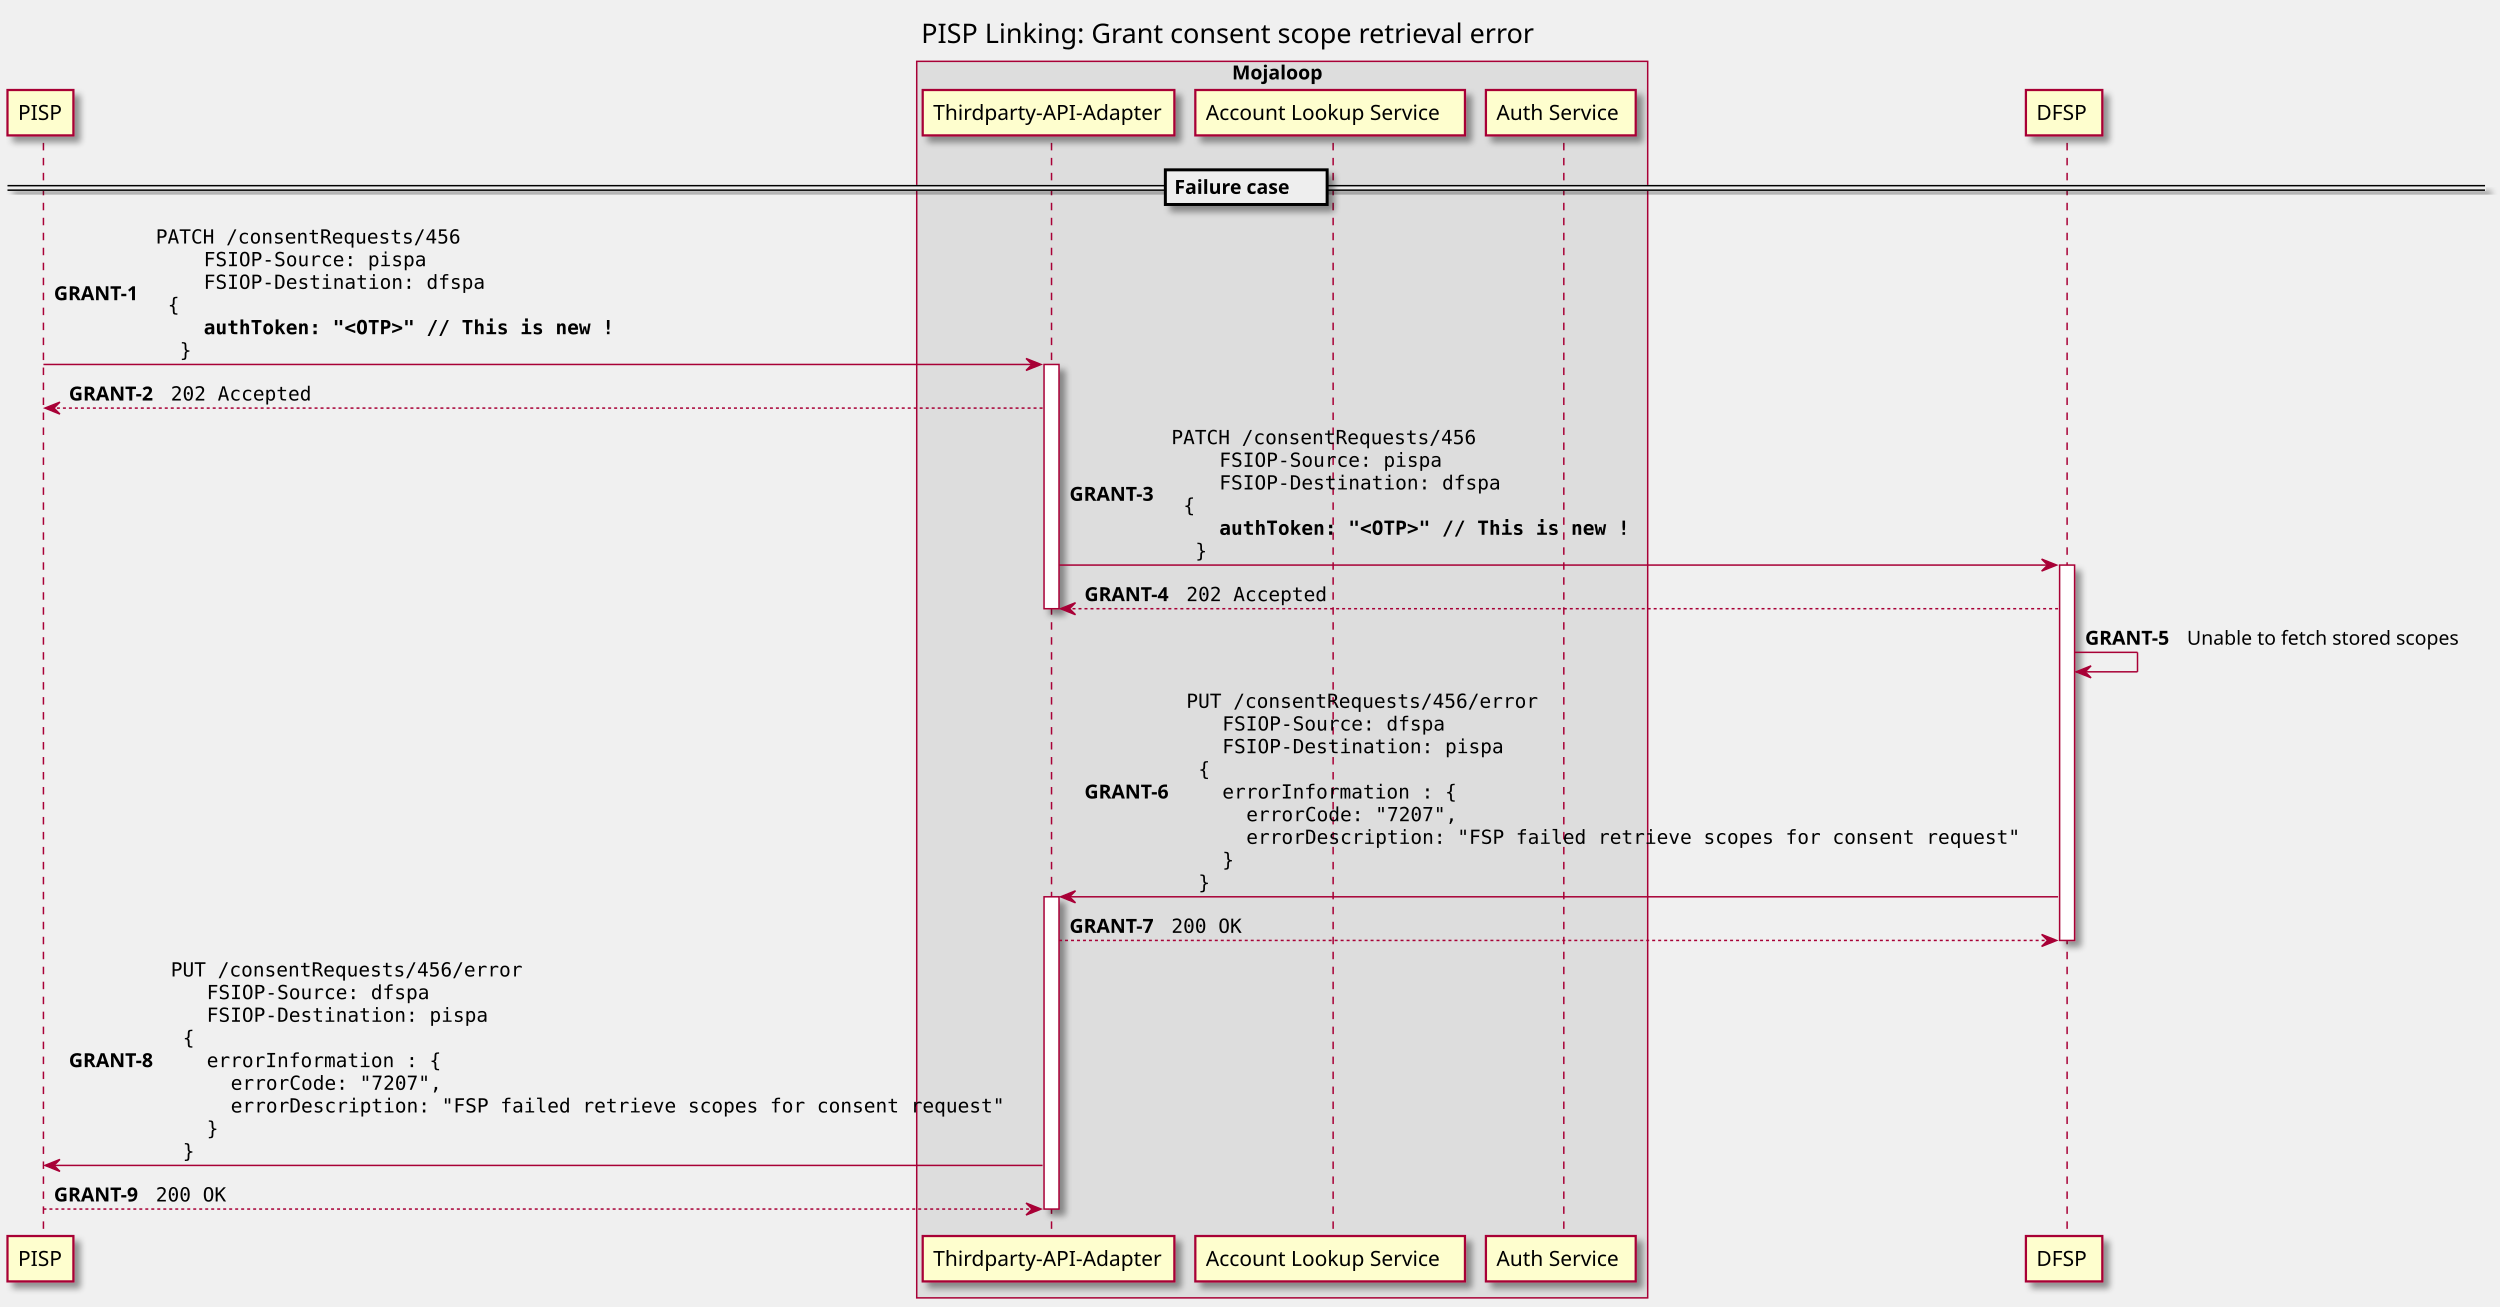
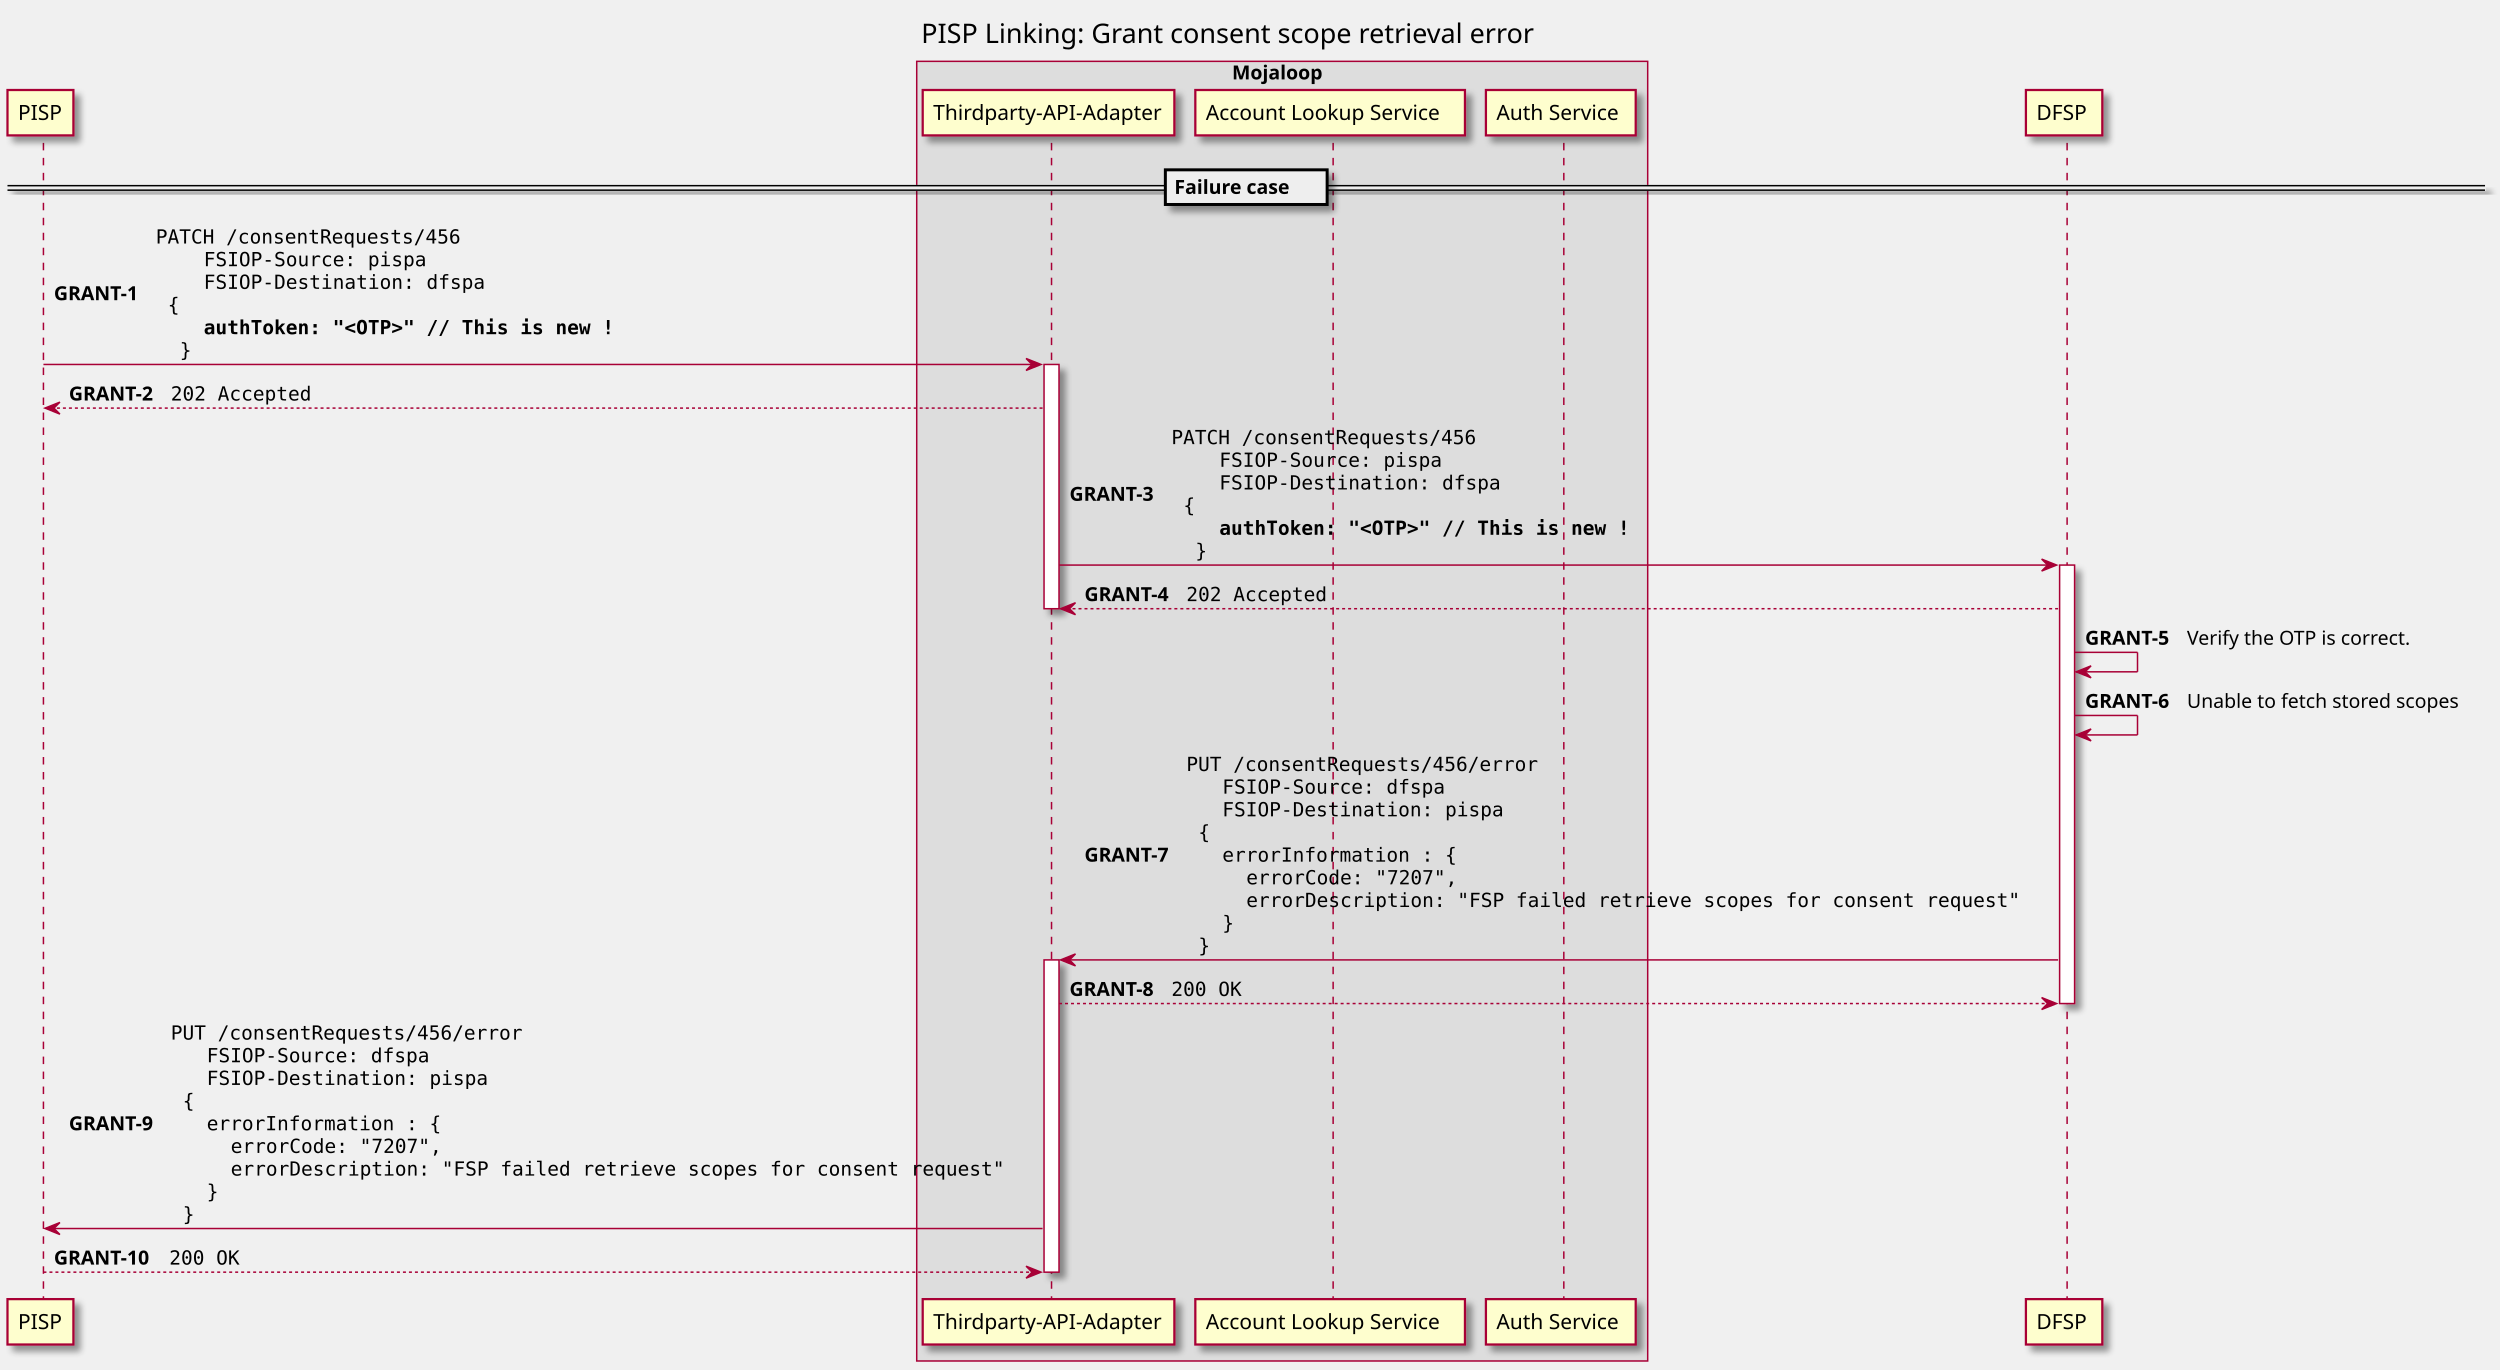
- <svg xmlns="http://www.w3.org/2000/svg" height="872" preserveAspectRatio="none" style="width:1669px;height:872px" width="1669">
+ <svg xmlns="http://www.w3.org/2000/svg" height="914" preserveAspectRatio="none" style="width:1669px;height:914px" width="1669">
  <defs>
    <filter height="300%" id="a" width="300%" x="-1" y="-1">
      <feGaussianBlur result="blurOut" stdDeviation="2" />
      <feColorMatrix in="blurOut" result="blurOut2" values="0 0 0 0 0 0 0 0 0 0 0 0 0 0 0 0 0 0 .4 0" />
      <feOffset dx="4" dy="4" in="blurOut2" result="blurOut3" />
      <feBlend in="SourceGraphic" in2="blurOut3" />
    </filter>
  </defs>
-   <path fill="#DDD" stroke="#a80036" d="M612 40.953h488v825.508H612z" />
+   <path fill="#DDD" stroke="#a80036" d="M612 40.953h488v867.641H612z" />
  <text font-family="sans-serif" font-size="13" font-weight="bold" lengthAdjust="spacingAndGlyphs" textLength="67" x="822.5" y="53.02">
    Mojaloop
  </text>
  <text font-family="sans-serif" font-size="18" lengthAdjust="spacingAndGlyphs" textLength="434" x="615" y="28.708">
    PISP Linking: Grant consent scope retrieval error
  </text>
-   <path stroke="#a80036" stroke-dasharray="5,5" d="M29 95.383v729.781M702 95.383v729.781" />
-   <path fill="#FFF" filter="url(#a)" stroke="#a80036" d="M697 243.313h10v163.063h-10zM697 598.703h10v208.461h-10z" />
-   <path stroke="#a80036" stroke-dasharray="5,5" d="M890 95.383v729.781M1044 95.383v729.781M1380 95.383v729.781" />
-   <path fill="#FFF" filter="url(#a)" stroke="#a80036" d="M1375 377.242h10v250.594h-10z" />
+   <path stroke="#a80036" stroke-dasharray="5,5" d="M29 95.383v771.914M702 95.383v771.914" />
+   <path fill="#FFF" filter="url(#a)" stroke="#a80036" d="M697 243.313h10v163.063h-10zM697 640.836h10v208.461h-10z" />
+   <path stroke="#a80036" stroke-dasharray="5,5" d="M890 95.383v771.914M1044 95.383v771.914M1380 95.383v771.914" />
+   <path fill="#FFF" filter="url(#a)" stroke="#a80036" d="M1375 377.242h10v292.727h-10z" />
  <path fill="#FEFECE" filter="url(#a)" stroke="#a80036" stroke-width="1.5" d="M5 60.086h44v30.297H5z" />
  <text font-family="sans-serif" font-size="14" lengthAdjust="spacingAndGlyphs" textLength="30" x="12" y="80.081">
    PISP
  </text>
  <path fill="#FEFECE" filter="url(#a)" stroke="#a80036" stroke-width="1.5" d="M616 60.086h168v30.297H616z" />
  <text font-family="sans-serif" font-size="14" lengthAdjust="spacingAndGlyphs" textLength="154" x="623" y="80.081">
    Thirdparty-API-Adapter
  </text>
  <path fill="#FEFECE" filter="url(#a)" stroke="#a80036" stroke-width="1.5" d="M798 60.086h180v30.297H798z" />
  <text font-family="sans-serif" font-size="14" lengthAdjust="spacingAndGlyphs" textLength="166" x="805" y="80.081">
    Account Lookup Service
  </text>
  <path fill="#FEFECE" filter="url(#a)" stroke="#a80036" stroke-width="1.5" d="M992 60.086h100v30.297H992z" />
  <text font-family="sans-serif" font-size="14" lengthAdjust="spacingAndGlyphs" textLength="86" x="999" y="80.081">
    Auth Service
  </text>
  <path fill="#FEFECE" filter="url(#a)" stroke="#a80036" stroke-width="1.5" d="M1352.5 60.086h51v30.297h-51z" />
  <text font-family="sans-serif" font-size="14" lengthAdjust="spacingAndGlyphs" textLength="37" x="1359.5" y="80.081">
    DFSP
  </text>
-   <path fill="#FEFECE" filter="url(#a)" stroke="#a80036" stroke-width="1.5" d="M5 825.164h44v30.297H5z" />
-   <text font-family="sans-serif" font-size="14" lengthAdjust="spacingAndGlyphs" textLength="30" x="12" y="845.159">
+   <path fill="#FEFECE" filter="url(#a)" stroke="#a80036" stroke-width="1.5" d="M5 867.297h44v30.297H5z" />
+   <text font-family="sans-serif" font-size="14" lengthAdjust="spacingAndGlyphs" textLength="30" x="12" y="887.292">
    PISP
  </text>
-   <path fill="#FEFECE" filter="url(#a)" stroke="#a80036" stroke-width="1.5" d="M616 825.164h168v30.297H616z" />
-   <text font-family="sans-serif" font-size="14" lengthAdjust="spacingAndGlyphs" textLength="154" x="623" y="845.159">
+   <path fill="#FEFECE" filter="url(#a)" stroke="#a80036" stroke-width="1.5" d="M616 867.297h168v30.297H616z" />
+   <text font-family="sans-serif" font-size="14" lengthAdjust="spacingAndGlyphs" textLength="154" x="623" y="887.292">
    Thirdparty-API-Adapter
  </text>
-   <path fill="#FEFECE" filter="url(#a)" stroke="#a80036" stroke-width="1.5" d="M798 825.164h180v30.297H798z" />
-   <text font-family="sans-serif" font-size="14" lengthAdjust="spacingAndGlyphs" textLength="166" x="805" y="845.159">
+   <path fill="#FEFECE" filter="url(#a)" stroke="#a80036" stroke-width="1.5" d="M798 867.297h180v30.297H798z" />
+   <text font-family="sans-serif" font-size="14" lengthAdjust="spacingAndGlyphs" textLength="166" x="805" y="887.292">
    Account Lookup Service
  </text>
-   <path fill="#FEFECE" filter="url(#a)" stroke="#a80036" stroke-width="1.5" d="M992 825.164h100v30.297H992z" />
-   <text font-family="sans-serif" font-size="14" lengthAdjust="spacingAndGlyphs" textLength="86" x="999" y="845.159">
+   <path fill="#FEFECE" filter="url(#a)" stroke="#a80036" stroke-width="1.5" d="M992 867.297h100v30.297H992z" />
+   <text font-family="sans-serif" font-size="14" lengthAdjust="spacingAndGlyphs" textLength="86" x="999" y="887.292">
    Auth Service
  </text>
-   <path fill="#FEFECE" filter="url(#a)" stroke="#a80036" stroke-width="1.5" d="M1352.5 825.164h51v30.297h-51z" />
-   <text font-family="sans-serif" font-size="14" lengthAdjust="spacingAndGlyphs" textLength="37" x="1359.5" y="845.159">
+   <path fill="#FEFECE" filter="url(#a)" stroke="#a80036" stroke-width="1.5" d="M1352.5 867.297h51v30.297h-51z" />
+   <text font-family="sans-serif" font-size="14" lengthAdjust="spacingAndGlyphs" textLength="37" x="1359.5" y="887.292">
    DFSP
  </text>
  <path fill="#EEE" filter="url(#a)" stroke="#eee" d="M5 123.949h1654v3H5z" />
  <path stroke="#000" d="M5 123.949h1654M5 126.949h1654" />
  <path fill="#EEE" filter="url(#a)" stroke="#000" stroke-width="2" d="M778 113.383h108v23.133H778z" />
  <text font-family="sans-serif" font-size="13" font-weight="bold" lengthAdjust="spacingAndGlyphs" textLength="89" x="784" y="129.45">
    Failure case
  </text>
  <path fill="#A80036" stroke="#a80036" d="M685 239.313l10 4-10 4 4-4z" />
  <path stroke="#a80036" d="M29 243.313h662" />
  <text font-family="sans-serif" font-size="13" font-weight="bold" lengthAdjust="spacingAndGlyphs" textLength="64" x="36" y="200.415">
    GRANT-1
  </text>
  <text font-family="monospace" font-size="13" lengthAdjust="spacingAndGlyphs" textLength="208" x="104" y="162.583">
    PATCH /consentRequests/456
  </text>
  <text font-family="monospace" font-size="13" lengthAdjust="spacingAndGlyphs" textLength="152" x="136" y="177.715">
    FSIOP-Source: pispa
  </text>
  <text font-family="monospace" font-size="13" lengthAdjust="spacingAndGlyphs" textLength="192" x="136" y="192.848">
    FSIOP-Destination: dfspa
  </text>
  <text font-family="monospace" font-size="13" lengthAdjust="spacingAndGlyphs" textLength="8" x="112" y="207.981">
    {
  </text>
  <text font-family="monospace" font-size="13" font-weight="bold" lengthAdjust="spacingAndGlyphs" textLength="280" x="136" y="223.114">
    authToken: "&lt;OTP&gt;" // This is new !
  </text>
  <text font-family="monospace" font-size="13" lengthAdjust="spacingAndGlyphs" textLength="8" x="120" y="238.247">
    }
  </text>
  <path fill="#A80036" stroke="#a80036" d="M40 268.445l-10 4 10 4-4-4z" />
  <path stroke="#a80036" stroke-dasharray="2,2" d="M34 272.445h662" />
  <text font-family="sans-serif" font-size="13" font-weight="bold" lengthAdjust="spacingAndGlyphs" textLength="64" x="46" y="267.379">
    GRANT-2
  </text>
  <text font-family="monospace" font-size="13" lengthAdjust="spacingAndGlyphs" textLength="96" x="114" y="267.379">
    202 Accepted
  </text>
  <path fill="#A80036" stroke="#a80036" d="M1363 373.242l10 4-10 4 4-4z" />
  <path stroke="#a80036" d="M707 377.242h662" />
  <text font-family="sans-serif" font-size="13" font-weight="bold" lengthAdjust="spacingAndGlyphs" textLength="64" x="714" y="334.344">
    GRANT-3
  </text>
  <text font-family="monospace" font-size="13" lengthAdjust="spacingAndGlyphs" textLength="208" x="782" y="296.512">
    PATCH /consentRequests/456
  </text>
  <text font-family="monospace" font-size="13" lengthAdjust="spacingAndGlyphs" textLength="152" x="814" y="311.645">
    FSIOP-Source: pispa
  </text>
  <text font-family="monospace" font-size="13" lengthAdjust="spacingAndGlyphs" textLength="192" x="814" y="326.778">
    FSIOP-Destination: dfspa
  </text>
  <text font-family="monospace" font-size="13" lengthAdjust="spacingAndGlyphs" textLength="8" x="790" y="341.911">
    {
  </text>
  <text font-family="monospace" font-size="13" font-weight="bold" lengthAdjust="spacingAndGlyphs" textLength="280" x="814" y="357.043">
    authToken: "&lt;OTP&gt;" // This is new !
  </text>
  <text font-family="monospace" font-size="13" lengthAdjust="spacingAndGlyphs" textLength="8" x="798" y="372.176">
    }
  </text>
  <path fill="#A80036" stroke="#a80036" d="M718 402.375l-10 4 10 4-4-4z" />
  <path stroke="#a80036" stroke-dasharray="2,2" d="M712 406.375h662" />
  <text font-family="sans-serif" font-size="13" font-weight="bold" lengthAdjust="spacingAndGlyphs" textLength="64" x="724" y="401.309">
    GRANT-4
  </text>
  <text font-family="monospace" font-size="13" lengthAdjust="spacingAndGlyphs" textLength="96" x="792" y="401.309">
    202 Accepted
  </text>
  <path stroke="#a80036" d="M1385 435.508h42M1427 435.508v13M1386 448.508h41" />
  <path fill="#A80036" stroke="#a80036" d="M1396 444.508l-10 4 10 4-4-4z" />
  <text font-family="sans-serif" font-size="13" font-weight="bold" lengthAdjust="spacingAndGlyphs" textLength="64" x="1392" y="430.442">
    GRANT-5
  </text>
-   <text font-family="sans-serif" font-size="13" lengthAdjust="spacingAndGlyphs" textLength="192" x="1460" y="430.442">
+   <text font-family="sans-serif" font-size="13" lengthAdjust="spacingAndGlyphs" textLength="157" x="1460" y="430.442">
+     Verify the OTP is correct.
+   </text>
+   <path stroke="#a80036" d="M1385 477.641h42M1427 477.641v13M1386 490.641h41" />
+   <path fill="#A80036" stroke="#a80036" d="M1396 486.64l-10 4 10 4-4-4z" />
+   <text font-family="sans-serif" font-size="13" font-weight="bold" lengthAdjust="spacingAndGlyphs" textLength="64" x="1392" y="472.575">
+     GRANT-6
+   </text>
+   <text font-family="sans-serif" font-size="13" lengthAdjust="spacingAndGlyphs" textLength="192" x="1460" y="472.575">
    Unable to fetch stored scopes
  </text>
-   <path fill="#A80036" stroke="#a80036" d="M718 594.703l-10 4 10 4-4-4z" />
-   <path stroke="#a80036" d="M712 598.703h662" />
-   <text font-family="sans-serif" font-size="13" font-weight="bold" lengthAdjust="spacingAndGlyphs" textLength="64" x="724" y="533.106">
-     GRANT-6
-   </text>
-   <text font-family="monospace" font-size="13" lengthAdjust="spacingAndGlyphs" textLength="240" x="792" y="472.575">
+   <path fill="#A80036" stroke="#a80036" d="M718 636.836l-10 4 10 4-4-4z" />
+   <path stroke="#a80036" d="M712 640.836h662" />
+   <text font-family="sans-serif" font-size="13" font-weight="bold" lengthAdjust="spacingAndGlyphs" textLength="64" x="724" y="575.239">
+     GRANT-7
+   </text>
+   <text font-family="monospace" font-size="13" lengthAdjust="spacingAndGlyphs" textLength="240" x="792" y="514.707">
    PUT /consentRequests/456/error
  </text>
-   <text font-family="monospace" font-size="13" lengthAdjust="spacingAndGlyphs" textLength="152" x="816" y="487.707">
+   <text font-family="monospace" font-size="13" lengthAdjust="spacingAndGlyphs" textLength="152" x="816" y="529.84">
    FSIOP-Source: dfspa
  </text>
-   <text font-family="monospace" font-size="13" lengthAdjust="spacingAndGlyphs" textLength="192" x="816" y="502.84">
+   <text font-family="monospace" font-size="13" lengthAdjust="spacingAndGlyphs" textLength="192" x="816" y="544.973">
    FSIOP-Destination: pispa
  </text>
-   <text font-family="monospace" font-size="13" lengthAdjust="spacingAndGlyphs" textLength="8" x="800" y="517.973">
-     {
-   </text>
-   <text font-family="monospace" font-size="13" lengthAdjust="spacingAndGlyphs" textLength="160" x="816" y="533.106">
+   <text font-family="monospace" font-size="13" lengthAdjust="spacingAndGlyphs" textLength="8" x="800" y="560.106">
+     {
+   </text>
+   <text font-family="monospace" font-size="13" lengthAdjust="spacingAndGlyphs" textLength="160" x="816" y="575.239">
    errorInformation : {
  </text>
-   <text font-family="monospace" font-size="13" lengthAdjust="spacingAndGlyphs" textLength="144" x="832" y="548.239">
+   <text font-family="monospace" font-size="13" lengthAdjust="spacingAndGlyphs" textLength="144" x="832" y="590.372">
    errorCode: "7207",
  </text>
-   <text font-family="monospace" font-size="13" lengthAdjust="spacingAndGlyphs" textLength="528" x="832" y="563.372">
+   <text font-family="monospace" font-size="13" lengthAdjust="spacingAndGlyphs" textLength="528" x="832" y="605.504">
    errorDescription: "FSP failed retrieve scopes for consent request"
  </text>
-   <text font-family="monospace" font-size="13" lengthAdjust="spacingAndGlyphs" textLength="8" x="816" y="578.504">
-     }
-   </text>
-   <text font-family="monospace" font-size="13" lengthAdjust="spacingAndGlyphs" textLength="8" x="800" y="593.637">
-     }
-   </text>
-   <path fill="#A80036" stroke="#a80036" d="M1363 623.836l10 4-10 4 4-4z" />
-   <path stroke="#a80036" stroke-dasharray="2,2" d="M707 627.836h662" />
-   <text font-family="sans-serif" font-size="13" font-weight="bold" lengthAdjust="spacingAndGlyphs" textLength="64" x="714" y="622.77">
-     GRANT-7
-   </text>
-   <text font-family="monospace" font-size="13" lengthAdjust="spacingAndGlyphs" textLength="48" x="782" y="622.77">
+   <text font-family="monospace" font-size="13" lengthAdjust="spacingAndGlyphs" textLength="8" x="816" y="620.637">
+     }
+   </text>
+   <text font-family="monospace" font-size="13" lengthAdjust="spacingAndGlyphs" textLength="8" x="800" y="635.77">
+     }
+   </text>
+   <path fill="#A80036" stroke="#a80036" d="M1363 665.969l10 4-10 4 4-4z" />
+   <path stroke="#a80036" stroke-dasharray="2,2" d="M707 669.969h662" />
+   <text font-family="sans-serif" font-size="13" font-weight="bold" lengthAdjust="spacingAndGlyphs" textLength="64" x="714" y="664.903">
+     GRANT-8
+   </text>
+   <text font-family="monospace" font-size="13" lengthAdjust="spacingAndGlyphs" textLength="48" x="782" y="664.903">
    200 OK
  </text>
-   <path fill="#A80036" stroke="#a80036" d="M40 774.031l-10 4 10 4-4-4z" />
-   <path stroke="#a80036" d="M34 778.031h662" />
-   <text font-family="sans-serif" font-size="13" font-weight="bold" lengthAdjust="spacingAndGlyphs" textLength="64" x="46" y="712.434">
-     GRANT-8
-   </text>
-   <text font-family="monospace" font-size="13" lengthAdjust="spacingAndGlyphs" textLength="240" x="114" y="651.903">
+   <path fill="#A80036" stroke="#a80036" d="M40 816.164l-10 4 10 4-4-4z" />
+   <path stroke="#a80036" d="M34 820.164h662" />
+   <text font-family="sans-serif" font-size="13" font-weight="bold" lengthAdjust="spacingAndGlyphs" textLength="64" x="46" y="754.567">
+     GRANT-9
+   </text>
+   <text font-family="monospace" font-size="13" lengthAdjust="spacingAndGlyphs" textLength="240" x="114" y="694.036">
    PUT /consentRequests/456/error
  </text>
-   <text font-family="monospace" font-size="13" lengthAdjust="spacingAndGlyphs" textLength="152" x="138" y="667.036">
+   <text font-family="monospace" font-size="13" lengthAdjust="spacingAndGlyphs" textLength="152" x="138" y="709.168">
    FSIOP-Source: dfspa
  </text>
-   <text font-family="monospace" font-size="13" lengthAdjust="spacingAndGlyphs" textLength="192" x="138" y="682.168">
+   <text font-family="monospace" font-size="13" lengthAdjust="spacingAndGlyphs" textLength="192" x="138" y="724.301">
    FSIOP-Destination: pispa
  </text>
-   <text font-family="monospace" font-size="13" lengthAdjust="spacingAndGlyphs" textLength="8" x="122" y="697.301">
-     {
-   </text>
-   <text font-family="monospace" font-size="13" lengthAdjust="spacingAndGlyphs" textLength="160" x="138" y="712.434">
+   <text font-family="monospace" font-size="13" lengthAdjust="spacingAndGlyphs" textLength="8" x="122" y="739.434">
+     {
+   </text>
+   <text font-family="monospace" font-size="13" lengthAdjust="spacingAndGlyphs" textLength="160" x="138" y="754.567">
    errorInformation : {
  </text>
-   <text font-family="monospace" font-size="13" lengthAdjust="spacingAndGlyphs" textLength="144" x="154" y="727.567">
+   <text font-family="monospace" font-size="13" lengthAdjust="spacingAndGlyphs" textLength="144" x="154" y="769.7">
    errorCode: "7207",
  </text>
-   <text font-family="monospace" font-size="13" lengthAdjust="spacingAndGlyphs" textLength="528" x="154" y="742.7">
+   <text font-family="monospace" font-size="13" lengthAdjust="spacingAndGlyphs" textLength="528" x="154" y="784.832">
    errorDescription: "FSP failed retrieve scopes for consent request"
  </text>
-   <text font-family="monospace" font-size="13" lengthAdjust="spacingAndGlyphs" textLength="8" x="138" y="757.832">
-     }
-   </text>
-   <text font-family="monospace" font-size="13" lengthAdjust="spacingAndGlyphs" textLength="8" x="122" y="772.965">
-     }
-   </text>
-   <path fill="#A80036" stroke="#a80036" d="M685 803.164l10 4-10 4 4-4z" />
-   <path stroke="#a80036" stroke-dasharray="2,2" d="M29 807.164h662" />
-   <text font-family="sans-serif" font-size="13" font-weight="bold" lengthAdjust="spacingAndGlyphs" textLength="64" x="36" y="802.098">
-     GRANT-9
-   </text>
-   <text font-family="monospace" font-size="13" lengthAdjust="spacingAndGlyphs" textLength="48" x="104" y="802.098">
+   <text font-family="monospace" font-size="13" lengthAdjust="spacingAndGlyphs" textLength="8" x="138" y="799.965">
+     }
+   </text>
+   <text font-family="monospace" font-size="13" lengthAdjust="spacingAndGlyphs" textLength="8" x="122" y="815.098">
+     }
+   </text>
+   <path fill="#A80036" stroke="#a80036" d="M685 845.297l10 4-10 4 4-4z" />
+   <path stroke="#a80036" stroke-dasharray="2,2" d="M29 849.297h662" />
+   <text font-family="sans-serif" font-size="13" font-weight="bold" lengthAdjust="spacingAndGlyphs" textLength="73" x="36" y="844.231">
+     GRANT-10
+   </text>
+   <text font-family="monospace" font-size="13" lengthAdjust="spacingAndGlyphs" textLength="48" x="113" y="844.231">
    200 OK
  </text>
</svg>
